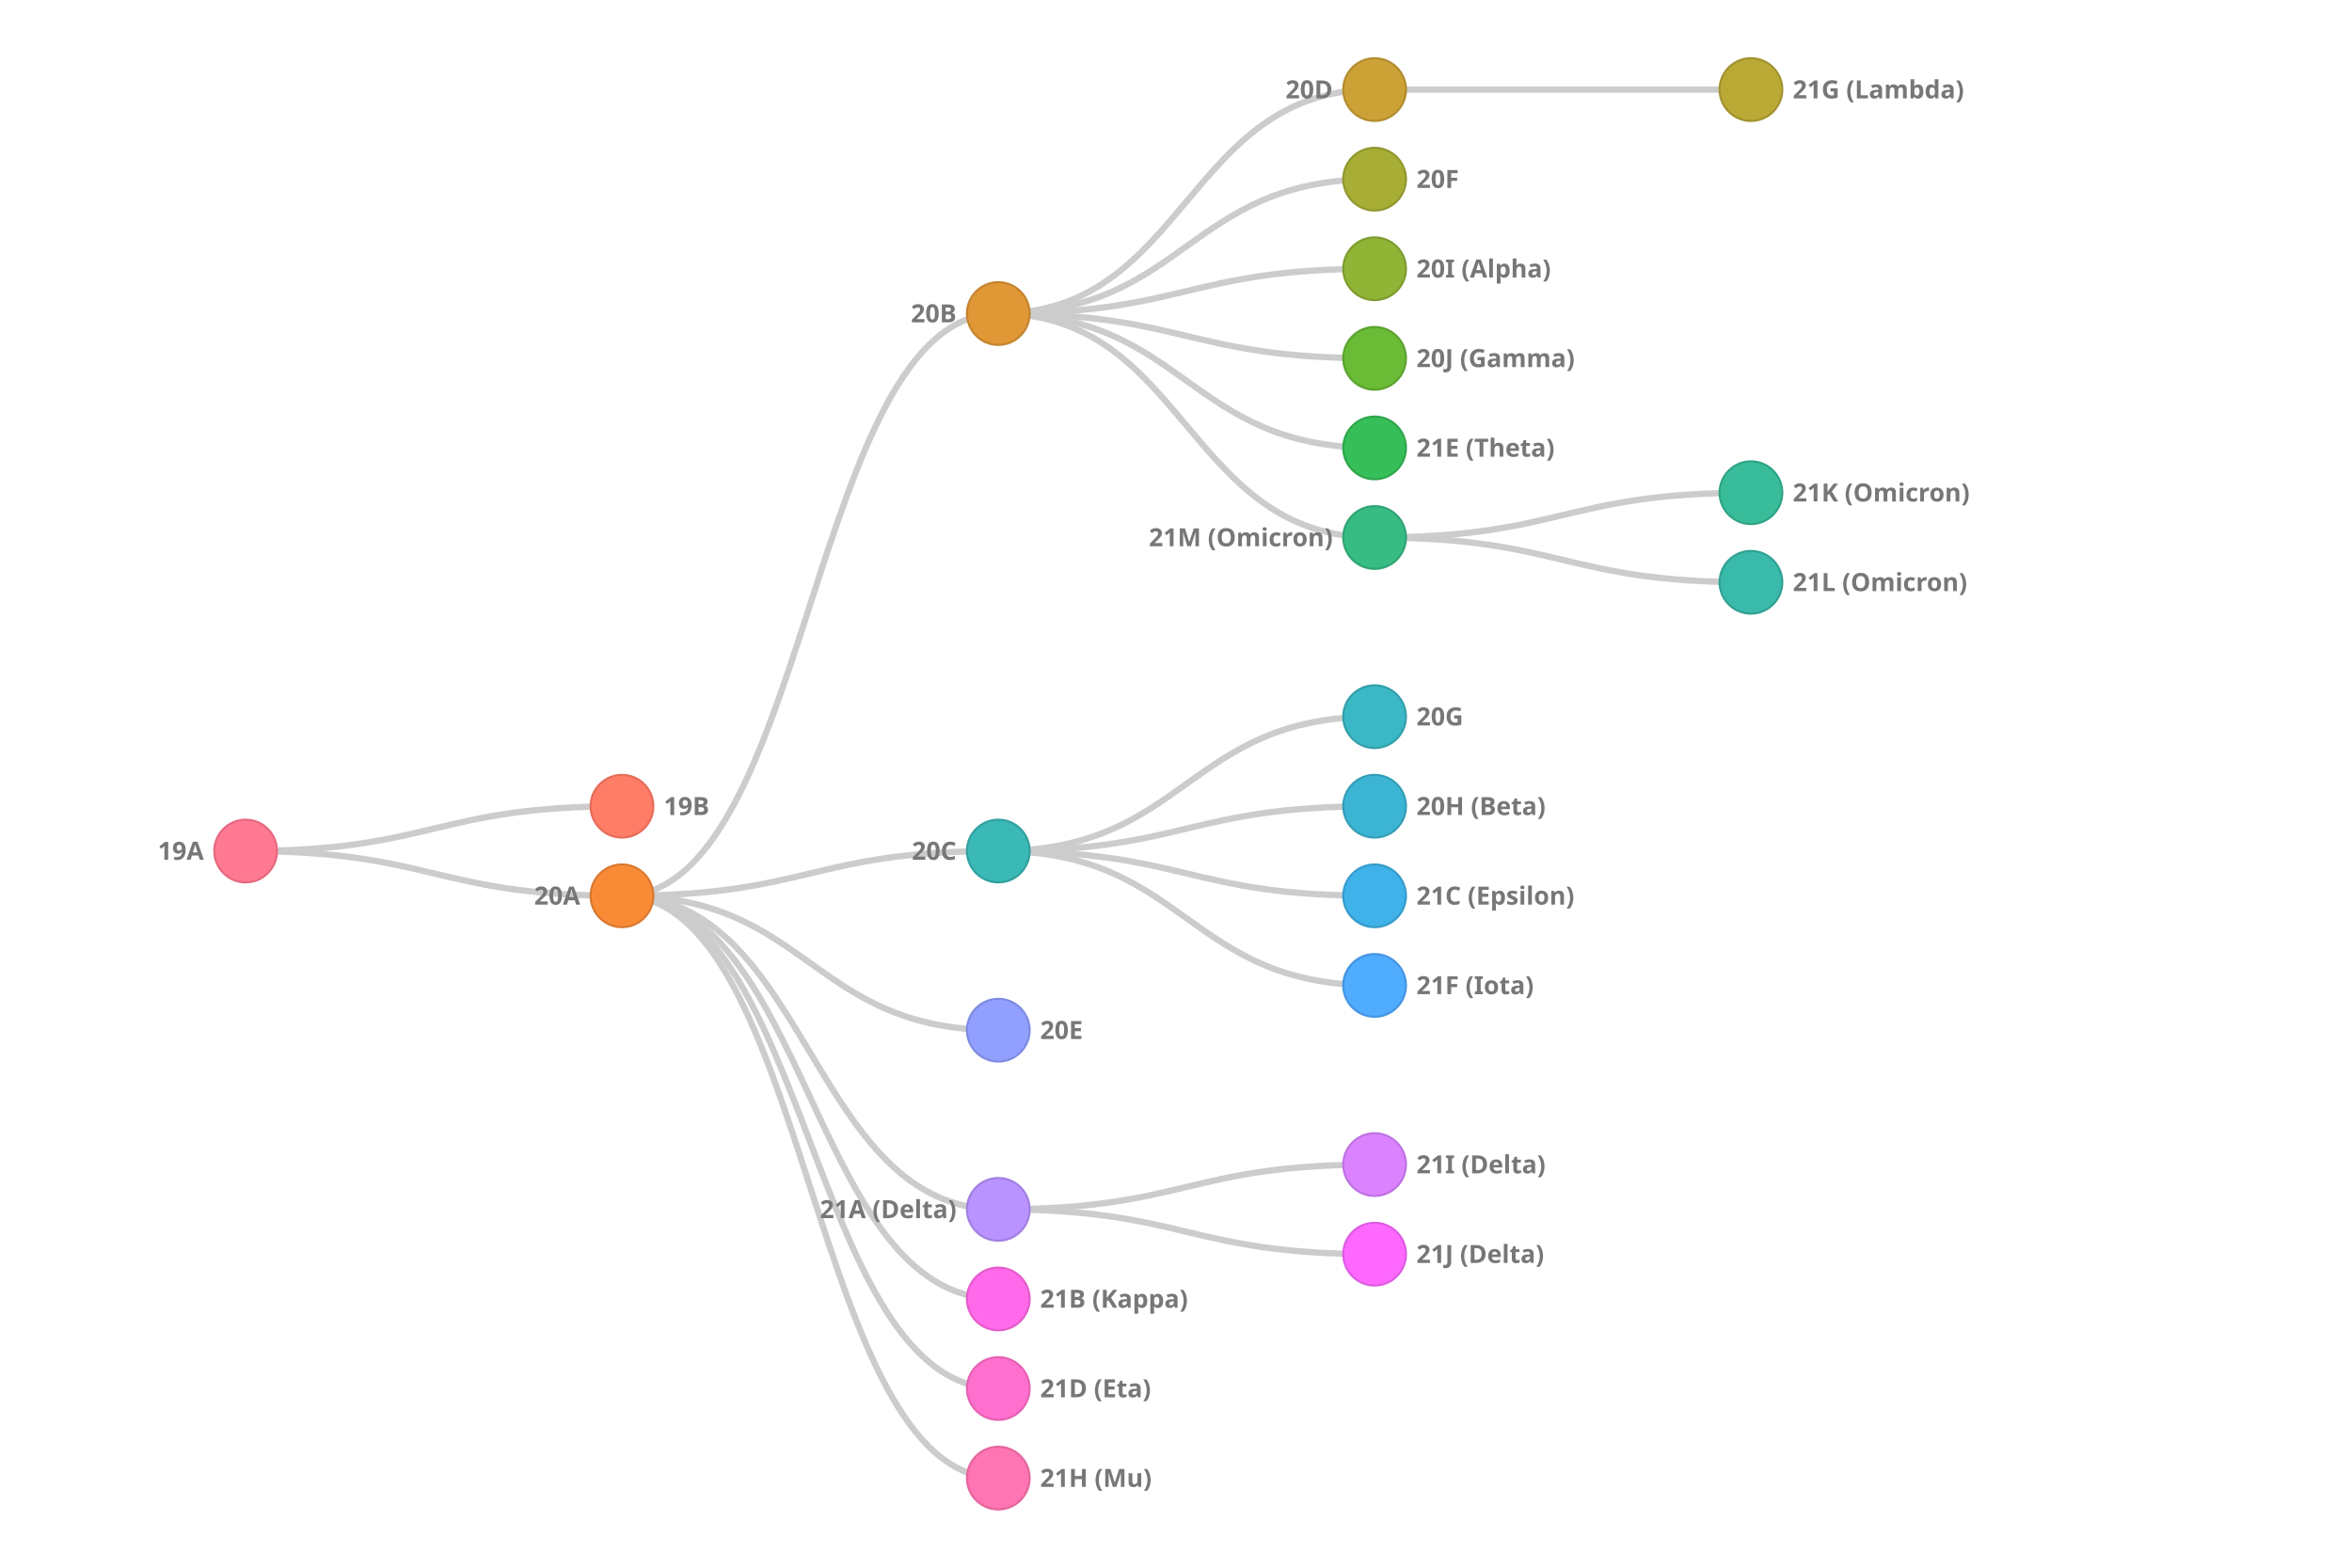
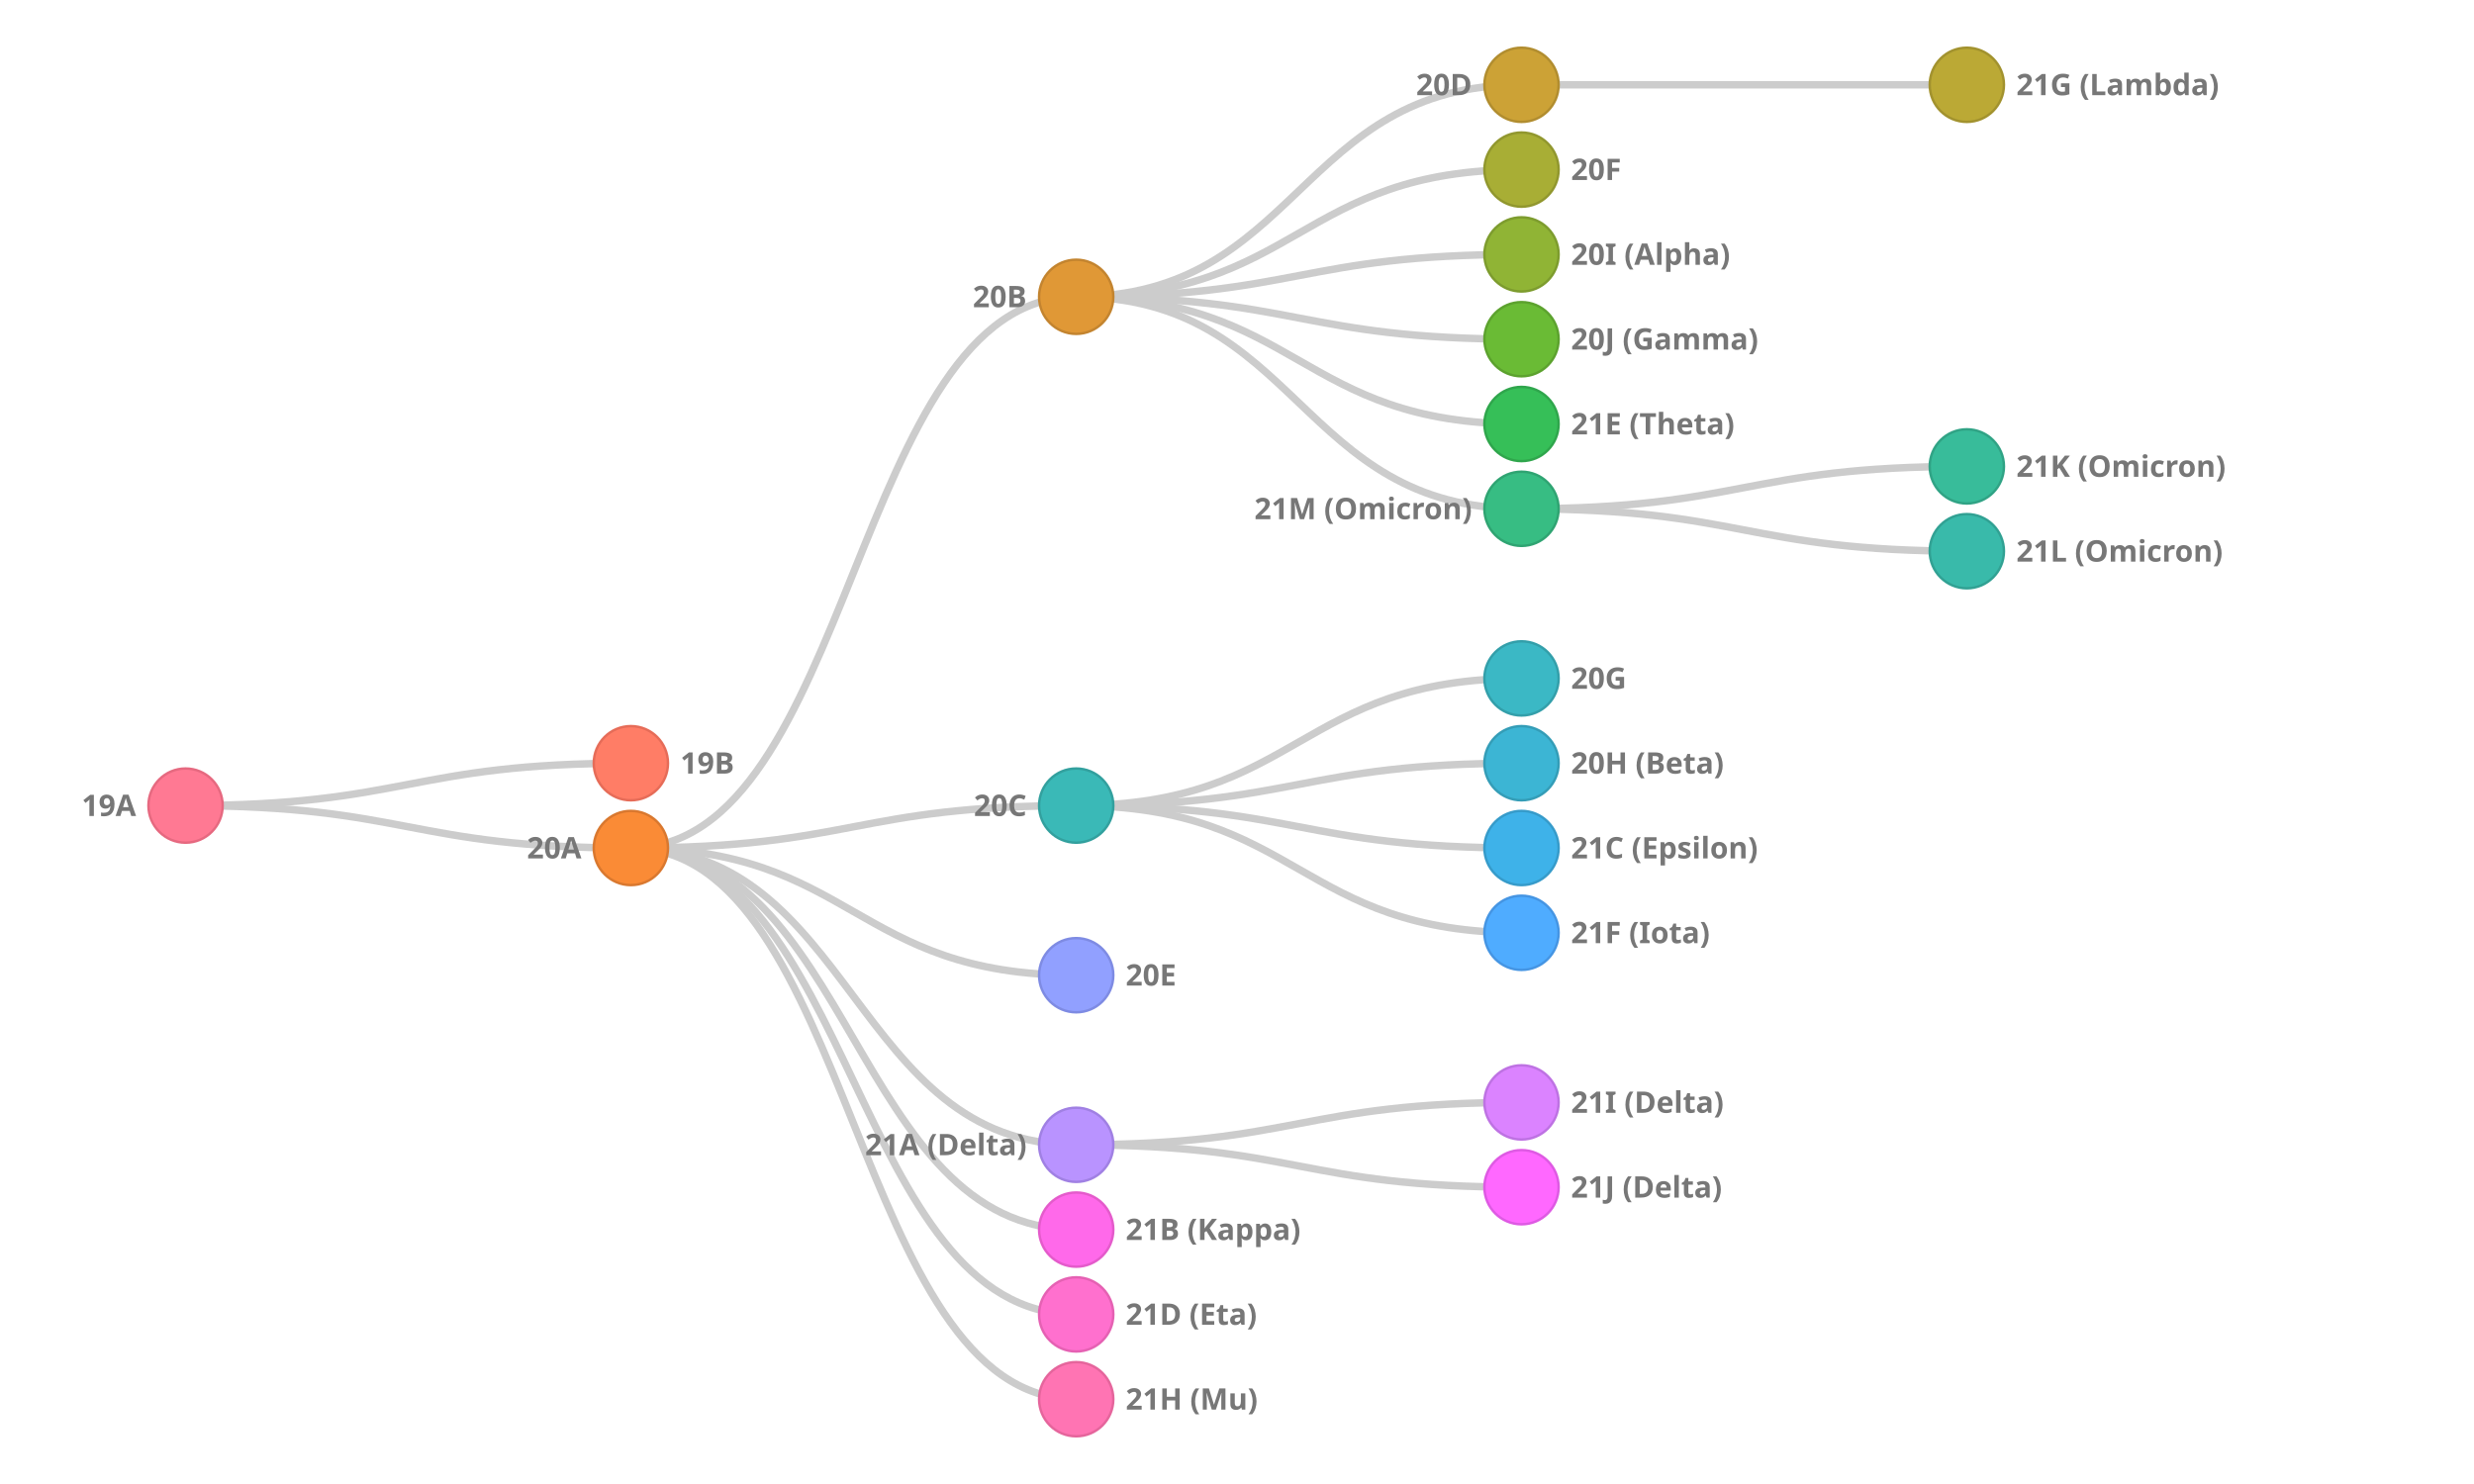
- <svg xmlns="http://www.w3.org/2000/svg" class="d3-component" style="font-family:sans-serif;font-size:1.25rem" viewBox="-70 0 1030 750" width="1200" height="800">
-   <path fill="none" stroke="#ccc" stroke-width="3px" d="M 180 385.714               C 90 385.714,                 90 407.143,                 0 407.143" />
-   <path fill="none" stroke="#ccc" stroke-width="3px" d="M 180 428.571               C 90 428.571,                 90 407.143,                 0 407.143" />
-   <path fill="none" stroke="#ccc" stroke-width="3px" d="M 360 150               C 270 150,                 270 428.571,                 180 428.571" />
-   <path fill="none" stroke="#ccc" stroke-width="3px" d="M 360 407.143               C 270 407.143,                 270 428.571,                 180 428.571" />
-   <path fill="none" stroke="#ccc" stroke-width="3px" d="M 360 492.857               C 270 492.857,                 270 428.571,                 180 428.571" />
-   <path fill="none" stroke="#ccc" stroke-width="3px" d="M 360 578.571               C 270 578.571,                 270 428.571,                 180 428.571" />
-   <path fill="none" stroke="#ccc" stroke-width="3px" d="M 360 621.429               C 270 621.429,                 270 428.571,                 180 428.571" />
-   <path fill="none" stroke="#ccc" stroke-width="3px" d="M 360 664.286               C 270 664.286,                 270 428.571,                 180 428.571" />
-   <path fill="none" stroke="#ccc" stroke-width="3px" d="M 360 707.143               C 270 707.143,                 270 428.571,                 180 428.571" />
-   <path fill="none" stroke="#ccc" stroke-width="3px" d="M 540 42.857               C 450 42.857,                 450 150,                 360 150" />
-   <path fill="none" stroke="#ccc" stroke-width="3px" d="M 540 85.714               C 450 85.714,                 450 150,                 360 150" />
-   <path fill="none" stroke="#ccc" stroke-width="3px" d="M 540 128.571               C 450 128.571,                 450 150,                 360 150" />
-   <path fill="none" stroke="#ccc" stroke-width="3px" d="M 540 171.429               C 450 171.429,                 450 150,                 360 150" />
-   <path fill="none" stroke="#ccc" stroke-width="3px" d="M 540 214.286               C 450 214.286,                 450 150,                 360 150" />
-   <path fill="none" stroke="#ccc" stroke-width="3px" d="M 540 257.143               C 450 257.143,                 450 150,                 360 150" />
-   <path fill="none" stroke="#ccc" stroke-width="3px" d="M 540 342.857               C 450 342.857,                 450 407.143,                 360 407.143" />
-   <path fill="none" stroke="#ccc" stroke-width="3px" d="M 540 385.714               C 450 385.714,                 450 407.143,                 360 407.143" />
-   <path fill="none" stroke="#ccc" stroke-width="3px" d="M 540 428.571               C 450 428.571,                 450 407.143,                 360 407.143" />
-   <path fill="none" stroke="#ccc" stroke-width="3px" d="M 540 471.429               C 450 471.429,                 450 407.143,                 360 407.143" />
-   <path fill="none" stroke="#ccc" stroke-width="3px" d="M 540 557.143               C 450 557.143,                 450 578.571,                 360 578.571" />
-   <path fill="none" stroke="#ccc" stroke-width="3px" d="M 540 600               C 450 600,                 450 578.571,                 360 578.571" />
-   <path fill="none" stroke="#ccc" stroke-width="3px" d="M 720 42.857               C 630 42.857,                 630 42.857,                 540 42.857" />
-   <path fill="none" stroke="#ccc" stroke-width="3px" d="M 720 235.714               C 630 235.714,                 630 257.143,                 540 257.143" />
-   <path fill="none" stroke="#ccc" stroke-width="3px" d="M 720 278.571               C 630 278.571,                 630 257.143,                 540 257.143" />
-   <g transform="translate(50,50)" />
-   <g class="node" transform="translate(0,407.1429)">
-     <circle class="node" r="15" style="fill: rgb(255, 121, 147); stroke: rgb(230, 105, 128);" />
-     <text dy=".35em" x="-20" text-anchor="end" fill="#777" font-weight="700">19A</text>
-   </g>
-   <g class="node" transform="translate(180,385.7143)">
-     <circle class="node" r="15" style="fill: rgb(255, 125, 102); stroke: rgb(230, 108, 88);" />
-     <text dy=".35em" x="20" text-anchor="start" fill="#777" font-weight="700">19B</text>
-   </g>
-   <g class="node" transform="translate(180,428.5714)">
-     <circle class="node" r="15" style="fill: rgb(250, 139, 54); stroke: rgb(217, 120, 47);" />
-     <text dy=".35em" x="-20" text-anchor="end" fill="#777" font-weight="700">20A</text>
-   </g>
-   <g class="node" transform="translate(360,150)">
-     <circle class="node" r="15" style="fill: rgb(224, 152, 54); stroke: rgb(195, 132, 47);" />
-     <text dy=".35em" x="-20" text-anchor="end" fill="#777" font-weight="700">20B</text>
-   </g>
-   <g class="node" transform="translate(360,407.1429)">
-     <circle class="node" r="15" style="fill: rgb(58, 185, 183); stroke: rgb(50, 160, 158);" />
-     <text dy=".35em" x="-20" text-anchor="end" fill="#777" font-weight="700">20C</text>
-   </g>
-   <g class="node" transform="translate(360,492.8571)">
-     <circle class="node" r="15" style="fill: rgb(145, 160, 255); stroke: rgb(126, 139, 227);" />
-     <text dy=".35em" x="20" text-anchor="start" fill="#777" font-weight="700">20E</text>
-   </g>
-   <g class="node" transform="translate(360,578.5714)">
-     <circle class="node" r="15" style="fill: rgb(185, 147, 255); stroke: rgb(160, 128, 227);" />
-     <text dy=".35em" x="-20" text-anchor="end" fill="#777" font-weight="700">21A (Delta)</text>
-   </g>
-   <g class="node" transform="translate(360,621.4286)">
-     <circle class="node" r="15" style="fill: rgb(255, 105, 234); stroke: rgb(228, 91, 203);" />
-     <text dy=".35em" x="20" text-anchor="start" fill="#777" font-weight="700">21B (Kappa)</text>
-   </g>
-   <g class="node" transform="translate(360,664.2857)">
-     <circle class="node" r="15" style="fill: rgb(255, 112, 206); stroke: rgb(229, 97, 179);" />
-     <text dy=".35em" x="20" text-anchor="start" fill="#777" font-weight="700">21D (Eta)</text>
-   </g>
-   <g class="node" transform="translate(360,707.1429)">
-     <circle class="node" r="15" style="fill: rgb(255, 116, 179); stroke: rgb(229, 101, 156);" />
-     <text dy=".35em" x="20" text-anchor="start" fill="#777" font-weight="700">21H (Mu)</text>
-   </g>
-   <g class="node" transform="translate(540,42.85714)">
-     <circle class="node" r="15" style="fill: rgb(204, 162, 54); stroke: rgb(177, 141, 47);" />
-     <text dy=".35em" x="-20" text-anchor="end" fill="#777" font-weight="700">20D</text>
-   </g>
-   <g class="node" transform="translate(540,85.71429)">
-     <circle class="node" r="15" style="fill: rgb(168, 174, 53); stroke: rgb(145, 151, 46);" />
-     <text dy=".35em" x="20" text-anchor="start" fill="#777" font-weight="700">20F</text>
-   </g>
-   <g class="node" transform="translate(540,128.5714)">
-     <circle class="node" r="15" style="fill: rgb(144, 180, 53); stroke: rgb(125, 156, 46);" />
-     <text dy=".35em" x="20" text-anchor="start" fill="#777" font-weight="700">20I (Alpha)</text>
-   </g>
-   <g class="node" transform="translate(540,171.4286)">
-     <circle class="node" r="15" style="fill: rgb(106, 187, 53); stroke: rgb(92, 162, 46);" />
-     <text dy=".35em" x="20" text-anchor="start" fill="#777" font-weight="700">20J (Gamma)</text>
-   </g>
-   <g class="node" transform="translate(540,214.2857)">
-     <circle class="node" r="15" style="fill: rgb(54, 191, 88); stroke: rgb(47, 166, 76);" />
-     <text dy=".35em" x="20" text-anchor="start" fill="#777" font-weight="700">21E (Theta)</text>
-   </g>
-   <g class="node" transform="translate(540,257.1429)">
-     <circle class="node" r="15" style="fill: rgb(55, 189, 131); stroke: rgb(47, 164, 114);" />
-     <text dy=".35em" x="-20" text-anchor="end" fill="#777" font-weight="700">21M (Omicron)</text>
-   </g>
-   <g class="node" transform="translate(540,342.8571)">
-     <circle class="node" r="15" style="fill: rgb(59, 184, 197); stroke: rgb(51, 159, 170);" />
-     <text dy=".35em" x="20" text-anchor="start" fill="#777" font-weight="700">20G</text>
-   </g>
-   <g class="node" transform="translate(540,385.7143)">
-     <circle class="node" r="15" style="fill: rgb(60, 181, 212); stroke: rgb(52, 157, 183);" />
-     <text dy=".35em" x="20" text-anchor="start" fill="#777" font-weight="700">20H (Beta)</text>
-   </g>
-   <g class="node" transform="translate(540,428.5714)">
-     <circle class="node" r="15" style="fill: rgb(62, 178, 233); stroke: rgb(54, 155, 202);" />
-     <text dy=".35em" x="20" text-anchor="start" fill="#777" font-weight="700">21C (Epsilon)</text>
-   </g>
-   <g class="node" transform="translate(540,471.4286)">
-     <circle class="node" r="15" style="fill: rgb(79, 172, 255); stroke: rgb(69, 149, 227);" />
-     <text dy=".35em" x="20" text-anchor="start" fill="#777" font-weight="700">21F (Iota)</text>
-   </g>
-   <g class="node" transform="translate(540,557.1429)">
-     <circle class="node" r="15" style="fill: rgb(219, 131, 255); stroke: rgb(190, 114, 227);" />
-     <text dy=".35em" x="20" text-anchor="start" fill="#777" font-weight="700">21I (Delta)</text>
-   </g>
-   <g class="node" transform="translate(540,600)">
-     <circle class="node" r="15" style="fill: rgb(255, 104, 255); stroke: rgb(222, 90, 227);" />
-     <text dy=".35em" x="20" text-anchor="start" fill="#777" font-weight="700">21J (Delta)</text>
-   </g>
-   <g class="node" transform="translate(720,42.85714)">
-     <circle class="node" r="15" style="fill: rgb(187, 169, 53); stroke: rgb(162, 146, 46);" />
-     <text dy=".35em" x="20" text-anchor="start" fill="#777" font-weight="700">21G (Lambda)</text>
-   </g>
-   <g class="node" transform="translate(720,235.7143)">
-     <circle class="node" r="15" style="fill: rgb(56, 188, 154); stroke: rgb(48, 163, 133);" />
-     <text dy=".35em" x="20" text-anchor="start" fill="#777" font-weight="700">21K (Omicron)</text>
-   </g>
-   <g class="node" transform="translate(720,278.5714)">
-     <circle class="node" r="15" style="fill: rgb(57, 186, 170); stroke: rgb(49, 161, 147);" />
-     <text dy=".35em" x="20" text-anchor="start" fill="#777" font-weight="700">21L (Omicron)</text>
+ <svg xmlns="http://www.w3.org/2000/svg" class="d3-component" style="font-family:sans-serif;font-size:1.25rem" viewBox="0 0 1000 600">
+   <g transform="translate(75,0)">
+     <path fill="none" stroke="#ccc" stroke-width="3px" d="M 180 308.571               C 90 308.571,                 90 325.714,                 0 325.714" />
+     <path fill="none" stroke="#ccc" stroke-width="3px" d="M 180 342.857               C 90 342.857,                 90 325.714,                 0 325.714" />
+     <path fill="none" stroke="#ccc" stroke-width="3px" d="M 360 120               C 270 120,                 270 342.857,                 180 342.857" />
+     <path fill="none" stroke="#ccc" stroke-width="3px" d="M 360 325.714               C 270 325.714,                 270 342.857,                 180 342.857" />
+     <path fill="none" stroke="#ccc" stroke-width="3px" d="M 360 394.286               C 270 394.286,                 270 342.857,                 180 342.857" />
+     <path fill="none" stroke="#ccc" stroke-width="3px" d="M 360 462.857               C 270 462.857,                 270 342.857,                 180 342.857" />
+     <path fill="none" stroke="#ccc" stroke-width="3px" d="M 360 497.143               C 270 497.143,                 270 342.857,                 180 342.857" />
+     <path fill="none" stroke="#ccc" stroke-width="3px" d="M 360 531.429               C 270 531.429,                 270 342.857,                 180 342.857" />
+     <path fill="none" stroke="#ccc" stroke-width="3px" d="M 360 565.714               C 270 565.714,                 270 342.857,                 180 342.857" />
+     <path fill="none" stroke="#ccc" stroke-width="3px" d="M 540 34.286               C 450 34.286,                 450 120,                 360 120" />
+     <path fill="none" stroke="#ccc" stroke-width="3px" d="M 540 68.571               C 450 68.571,                 450 120,                 360 120" />
+     <path fill="none" stroke="#ccc" stroke-width="3px" d="M 540 102.857               C 450 102.857,                 450 120,                 360 120" />
+     <path fill="none" stroke="#ccc" stroke-width="3px" d="M 540 137.143               C 450 137.143,                 450 120,                 360 120" />
+     <path fill="none" stroke="#ccc" stroke-width="3px" d="M 540 171.429               C 450 171.429,                 450 120,                 360 120" />
+     <path fill="none" stroke="#ccc" stroke-width="3px" d="M 540 205.714               C 450 205.714,                 450 120,                 360 120" />
+     <path fill="none" stroke="#ccc" stroke-width="3px" d="M 540 274.286               C 450 274.286,                 450 325.714,                 360 325.714" />
+     <path fill="none" stroke="#ccc" stroke-width="3px" d="M 540 308.571               C 450 308.571,                 450 325.714,                 360 325.714" />
+     <path fill="none" stroke="#ccc" stroke-width="3px" d="M 540 342.857               C 450 342.857,                 450 325.714,                 360 325.714" />
+     <path fill="none" stroke="#ccc" stroke-width="3px" d="M 540 377.143               C 450 377.143,                 450 325.714,                 360 325.714" />
+     <path fill="none" stroke="#ccc" stroke-width="3px" d="M 540 445.714               C 450 445.714,                 450 462.857,                 360 462.857" />
+     <path fill="none" stroke="#ccc" stroke-width="3px" d="M 540 480               C 450 480,                 450 462.857,                 360 462.857" />
+     <path fill="none" stroke="#ccc" stroke-width="3px" d="M 720 34.286               C 630 34.286,                 630 34.286,                 540 34.286" />
+     <path fill="none" stroke="#ccc" stroke-width="3px" d="M 720 188.571               C 630 188.571,                 630 205.714,                 540 205.714" />
+     <path fill="none" stroke="#ccc" stroke-width="3px" d="M 720 222.857               C 630 222.857,                 630 205.714,                 540 205.714" />
+     <g class="node" transform="translate(0,325.7143)">
+       <circle class="node" r="15" style="fill: rgb(255, 121, 147); stroke: rgb(230, 105, 128);" />
+       <text dy=".35em" x="-20" text-anchor="end" fill="#777" font-weight="700">19A</text>
+     </g>
+     <g class="node" transform="translate(180,308.5714)">
+       <circle class="node" r="15" style="fill: rgb(255, 125, 102); stroke: rgb(230, 108, 88);" />
+       <text dy=".35em" x="20" text-anchor="start" fill="#777" font-weight="700">19B</text>
+     </g>
+     <g class="node" transform="translate(180,342.8571)">
+       <circle class="node" r="15" style="fill: rgb(250, 139, 54); stroke: rgb(217, 120, 47);" />
+       <text dy=".35em" x="-20" text-anchor="end" fill="#777" font-weight="700">20A</text>
+     </g>
+     <g class="node" transform="translate(360,120)">
+       <circle class="node" r="15" style="fill: rgb(224, 152, 54); stroke: rgb(195, 132, 47);" />
+       <text dy=".35em" x="-20" text-anchor="end" fill="#777" font-weight="700">20B</text>
+     </g>
+     <g class="node" transform="translate(360,325.7143)">
+       <circle class="node" r="15" style="fill: rgb(58, 185, 183); stroke: rgb(50, 160, 158);" />
+       <text dy=".35em" x="-20" text-anchor="end" fill="#777" font-weight="700">20C</text>
+     </g>
+     <g class="node" transform="translate(360,394.2857)">
+       <circle class="node" r="15" style="fill: rgb(145, 160, 255); stroke: rgb(126, 139, 227);" />
+       <text dy=".35em" x="20" text-anchor="start" fill="#777" font-weight="700">20E</text>
+     </g>
+     <g class="node" transform="translate(360,462.8571)">
+       <circle class="node" r="15" style="fill: rgb(185, 147, 255); stroke: rgb(160, 128, 227);" />
+       <text dy=".35em" x="-20" text-anchor="end" fill="#777" font-weight="700">21A (Delta)</text>
+     </g>
+     <g class="node" transform="translate(360,497.1429)">
+       <circle class="node" r="15" style="fill: rgb(255, 105, 234); stroke: rgb(228, 91, 203);" />
+       <text dy=".35em" x="20" text-anchor="start" fill="#777" font-weight="700">21B (Kappa)</text>
+     </g>
+     <g class="node" transform="translate(360,531.4286)">
+       <circle class="node" r="15" style="fill: rgb(255, 112, 206); stroke: rgb(229, 97, 179);" />
+       <text dy=".35em" x="20" text-anchor="start" fill="#777" font-weight="700">21D (Eta)</text>
+     </g>
+     <g class="node" transform="translate(360,565.7143)">
+       <circle class="node" r="15" style="fill: rgb(255, 116, 179); stroke: rgb(229, 101, 156);" />
+       <text dy=".35em" x="20" text-anchor="start" fill="#777" font-weight="700">21H (Mu)</text>
+     </g>
+     <g class="node" transform="translate(540,34.28571)">
+       <circle class="node" r="15" style="fill: rgb(204, 162, 54); stroke: rgb(177, 141, 47);" />
+       <text dy=".35em" x="-20" text-anchor="end" fill="#777" font-weight="700">20D</text>
+     </g>
+     <g class="node" transform="translate(540,68.57143)">
+       <circle class="node" r="15" style="fill: rgb(168, 174, 53); stroke: rgb(145, 151, 46);" />
+       <text dy=".35em" x="20" text-anchor="start" fill="#777" font-weight="700">20F</text>
+     </g>
+     <g class="node" transform="translate(540,102.8571)">
+       <circle class="node" r="15" style="fill: rgb(144, 180, 53); stroke: rgb(125, 156, 46);" />
+       <text dy=".35em" x="20" text-anchor="start" fill="#777" font-weight="700">20I (Alpha)</text>
+     </g>
+     <g class="node" transform="translate(540,137.1429)">
+       <circle class="node" r="15" style="fill: rgb(106, 187, 53); stroke: rgb(92, 162, 46);" />
+       <text dy=".35em" x="20" text-anchor="start" fill="#777" font-weight="700">20J (Gamma)</text>
+     </g>
+     <g class="node" transform="translate(540,171.4286)">
+       <circle class="node" r="15" style="fill: rgb(54, 191, 88); stroke: rgb(47, 166, 76);" />
+       <text dy=".35em" x="20" text-anchor="start" fill="#777" font-weight="700">21E (Theta)</text>
+     </g>
+     <g class="node" transform="translate(540,205.7143)">
+       <circle class="node" r="15" style="fill: rgb(55, 189, 131); stroke: rgb(47, 164, 114);" />
+       <text dy=".35em" x="-20" text-anchor="end" fill="#777" font-weight="700">21M (Omicron)</text>
+     </g>
+     <g class="node" transform="translate(540,274.2857)">
+       <circle class="node" r="15" style="fill: rgb(59, 184, 197); stroke: rgb(51, 159, 170);" />
+       <text dy=".35em" x="20" text-anchor="start" fill="#777" font-weight="700">20G</text>
+     </g>
+     <g class="node" transform="translate(540,308.5714)">
+       <circle class="node" r="15" style="fill: rgb(60, 181, 212); stroke: rgb(52, 157, 183);" />
+       <text dy=".35em" x="20" text-anchor="start" fill="#777" font-weight="700">20H (Beta)</text>
+     </g>
+     <g class="node" transform="translate(540,342.8571)">
+       <circle class="node" r="15" style="fill: rgb(62, 178, 233); stroke: rgb(54, 155, 202);" />
+       <text dy=".35em" x="20" text-anchor="start" fill="#777" font-weight="700">21C (Epsilon)</text>
+     </g>
+     <g class="node" transform="translate(540,377.1429)">
+       <circle class="node" r="15" style="fill: rgb(79, 172, 255); stroke: rgb(69, 149, 227);" />
+       <text dy=".35em" x="20" text-anchor="start" fill="#777" font-weight="700">21F (Iota)</text>
+     </g>
+     <g class="node" transform="translate(540,445.7143)">
+       <circle class="node" r="15" style="fill: rgb(219, 131, 255); stroke: rgb(190, 114, 227);" />
+       <text dy=".35em" x="20" text-anchor="start" fill="#777" font-weight="700">21I (Delta)</text>
+     </g>
+     <g class="node" transform="translate(540,480)">
+       <circle class="node" r="15" style="fill: rgb(255, 104, 255); stroke: rgb(222, 90, 227);" />
+       <text dy=".35em" x="20" text-anchor="start" fill="#777" font-weight="700">21J (Delta)</text>
+     </g>
+     <g class="node" transform="translate(720,34.28571)">
+       <circle class="node" r="15" style="fill: rgb(187, 169, 53); stroke: rgb(162, 146, 46);" />
+       <text dy=".35em" x="20" text-anchor="start" fill="#777" font-weight="700">21G (Lambda)</text>
+     </g>
+     <g class="node" transform="translate(720,188.5714)">
+       <circle class="node" r="15" style="fill: rgb(56, 188, 154); stroke: rgb(48, 163, 133);" />
+       <text dy=".35em" x="20" text-anchor="start" fill="#777" font-weight="700">21K (Omicron)</text>
+     </g>
+     <g class="node" transform="translate(720,222.8571)">
+       <circle class="node" r="15" style="fill: rgb(57, 186, 170); stroke: rgb(49, 161, 147);" />
+       <text dy=".35em" x="20" text-anchor="start" fill="#777" font-weight="700">21L (Omicron)</text>
+     </g>
  </g>
</svg>
